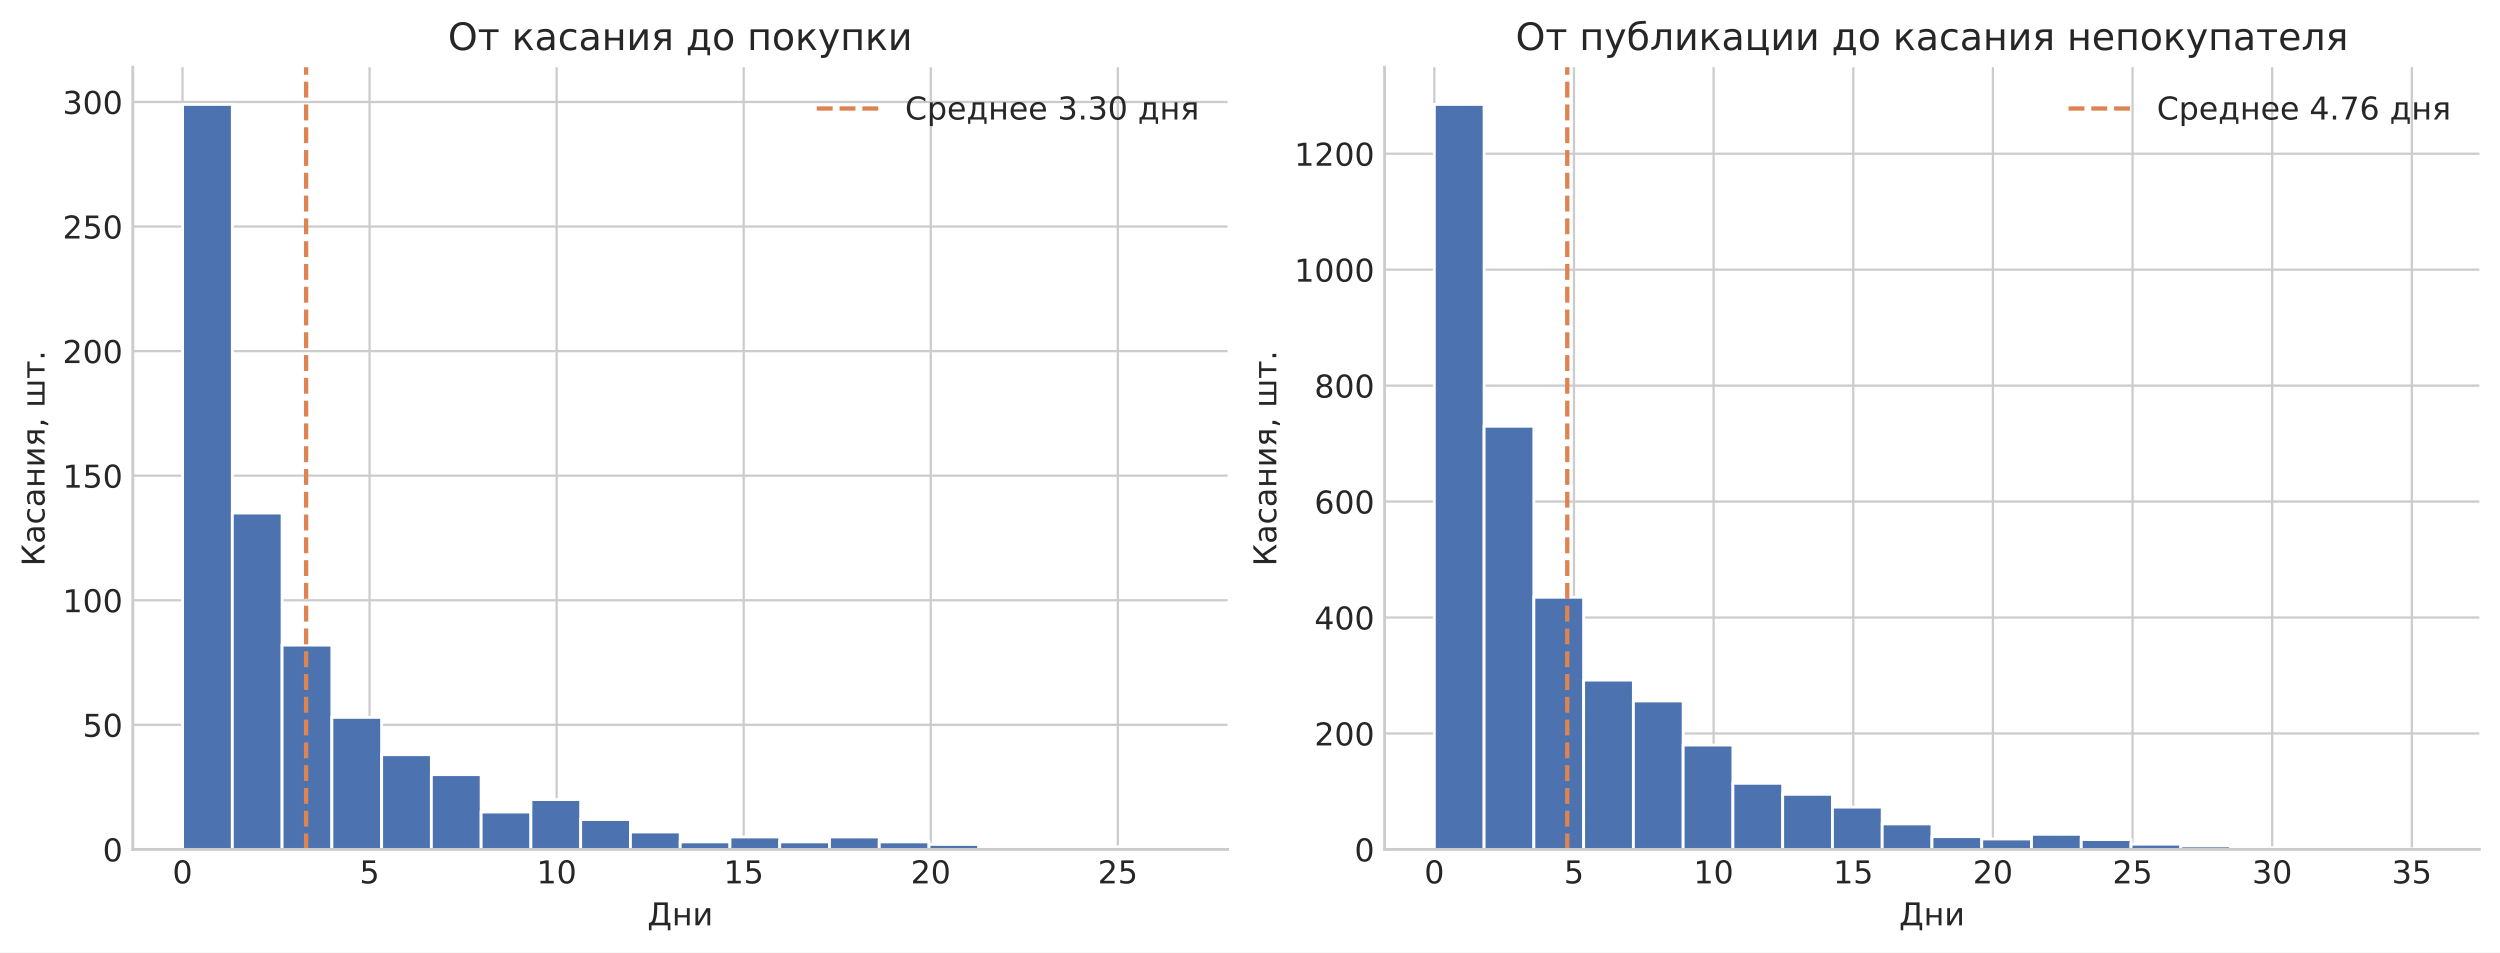
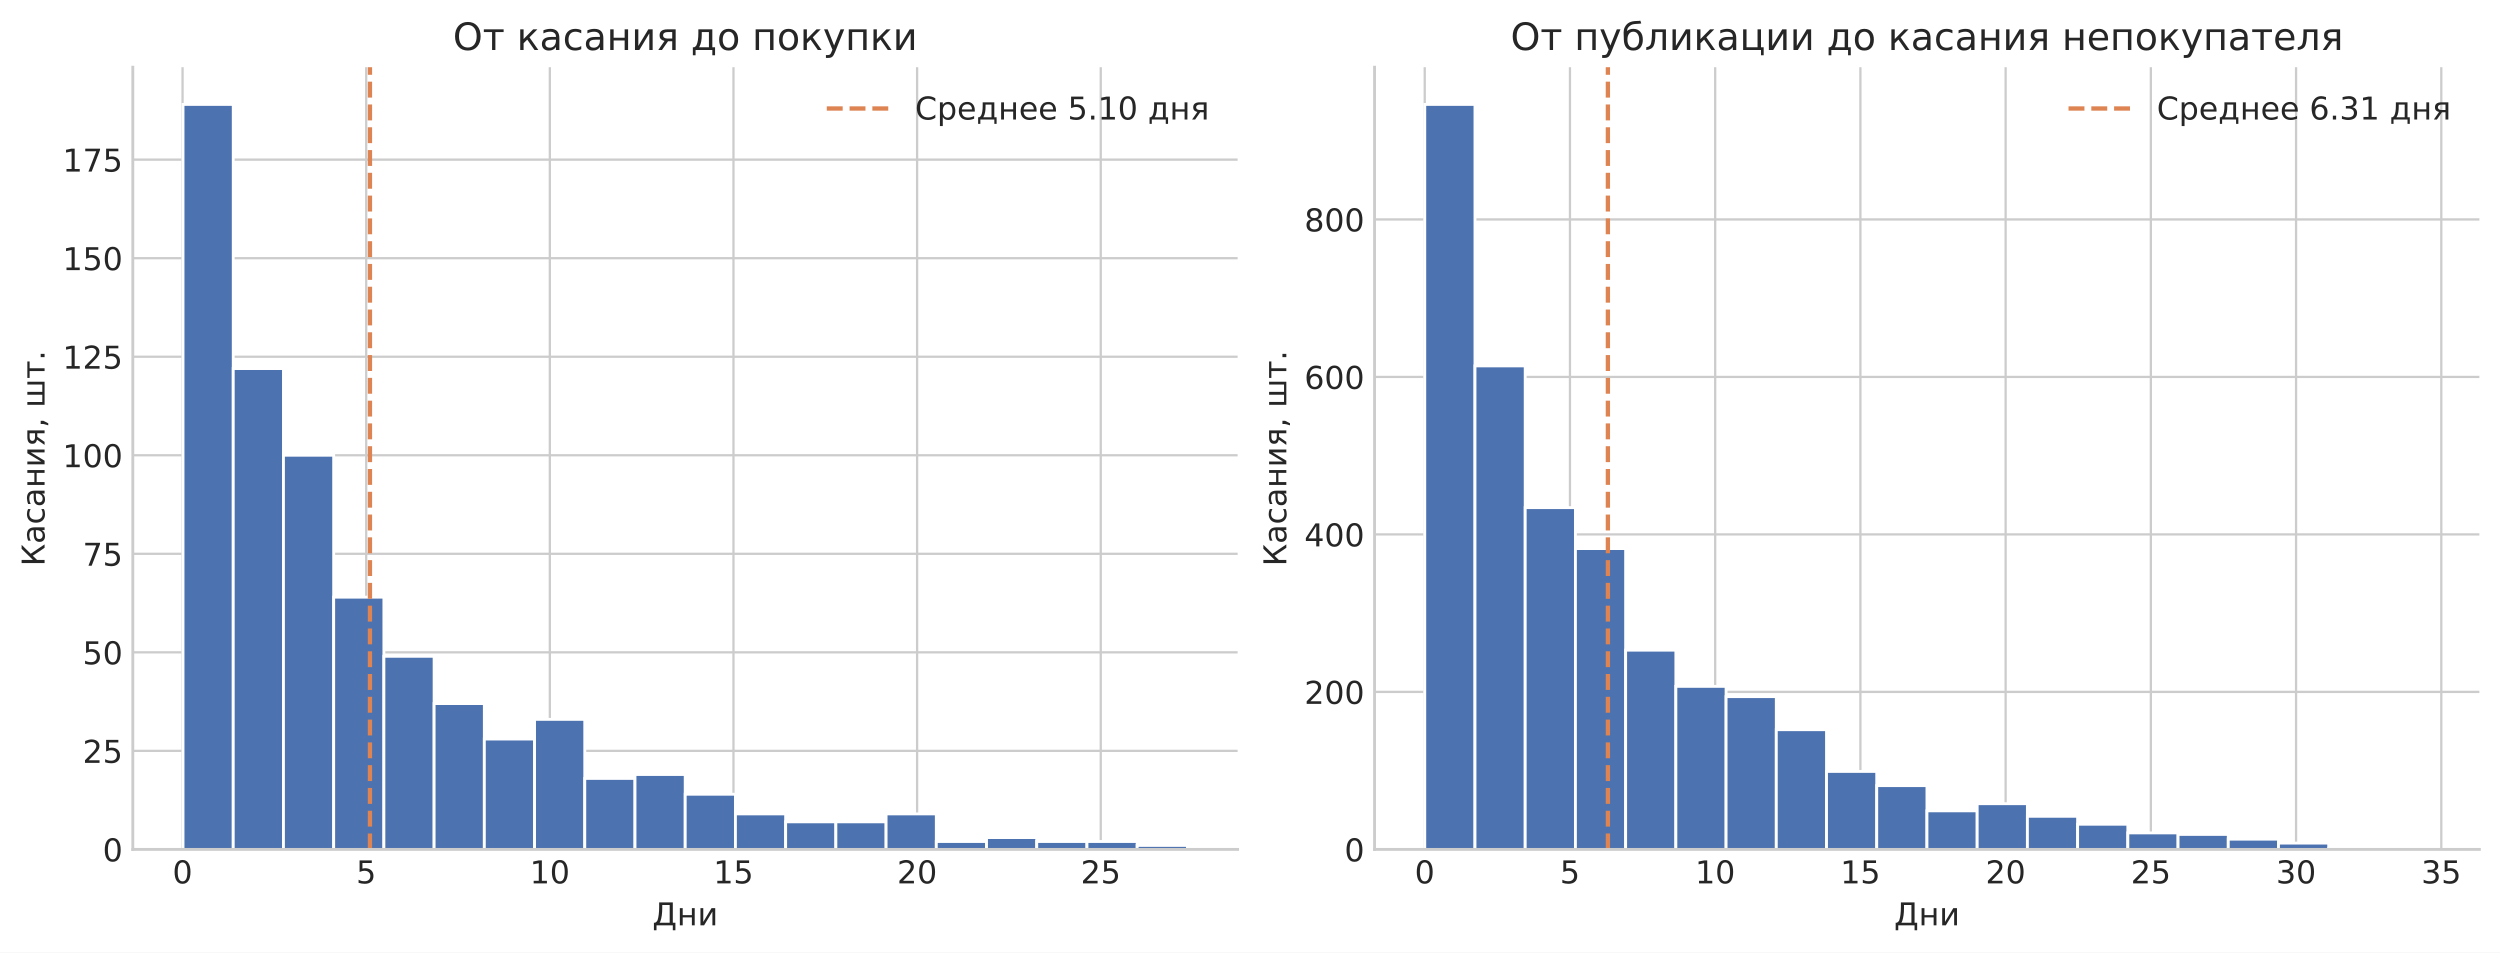
<svg xmlns="http://www.w3.org/2000/svg" width="872.4pt" height="332.4pt" viewBox="0 0 872.4 332.4" version="1.1">
  <defs>
    <style type="text/css">*{stroke-linejoin: round; stroke-linecap: butt}</style>
  </defs>
  <g id="figure_1">
    <g id="patch_1">
      <path d="M 0 332.4  L 872.4 332.4  L 872.4 0  L 0 0  z " style="fill: #ffffff" />
    </g>
    <g id="axes_1">
      <g id="patch_2">
-         <path d="M 46.342 296.408  L 428.38 296.408  L 428.38 23.455  L 46.342 23.455  z " style="fill: #ffffff" />
+         <path d="M 46.342 296.408  L 431.88 296.408  L 431.88 23.455  L 46.342 23.455  z " style="fill: #ffffff" />
      </g>
      <g id="matplotlib.axis_1">
        <g id="xtick_1">
          <g id="line2d_1">
-             <path d="M 63.689 296.408  L 63.689 23.455  " clip-path="url(#pe8aefb666d)" style="fill: none; stroke: #cccccc; stroke-width: 0.8; stroke-linecap: round" />
+             <path d="M 63.704 296.408  L 63.704 23.455  " clip-path="url(#p52f6a05ce3)" style="fill: none; stroke: #cccccc; stroke-width: 0.8; stroke-linecap: round" />
          </g>
          <g id="line2d_2" />
          <g id="text_1">
-             <text style="font-size: 11px; font-family: 'DejaVu Sans'; text-anchor: middle; fill: #262626" x="63.689" y="308.266" transform="rotate(-0 63.68882 308.2659)">0</text>
+             <text style="font-size: 11px; font-family: 'DejaVu Sans'; text-anchor: middle; fill: #262626" x="63.704" y="308.266" transform="rotate(-0 63.70446 308.2659)">0</text>
          </g>
        </g>
        <g id="xtick_2">
          <g id="line2d_3">
-             <path d="M 128.967 296.408  L 128.967 23.455  " clip-path="url(#pe8aefb666d)" style="fill: none; stroke: #cccccc; stroke-width: 0.8; stroke-linecap: round" />
+             <path d="M 127.787 296.408  L 127.787 23.455  " clip-path="url(#p52f6a05ce3)" style="fill: none; stroke: #cccccc; stroke-width: 0.8; stroke-linecap: round" />
          </g>
          <g id="line2d_4" />
          <g id="text_2">
-             <text style="font-size: 11px; font-family: 'DejaVu Sans'; text-anchor: middle; fill: #262626" x="128.967" y="308.266" transform="rotate(-0 128.9672 308.2659)">5</text>
+             <text style="font-size: 11px; font-family: 'DejaVu Sans'; text-anchor: middle; fill: #262626" x="127.787" y="308.266" transform="rotate(-0 127.7871 308.2659)">5</text>
          </g>
        </g>
        <g id="xtick_3">
          <g id="line2d_5">
-             <path d="M 194.246 296.408  L 194.246 23.455  " clip-path="url(#pe8aefb666d)" style="fill: none; stroke: #cccccc; stroke-width: 0.8; stroke-linecap: round" />
+             <path d="M 191.87 296.408  L 191.87 23.455  " clip-path="url(#p52f6a05ce3)" style="fill: none; stroke: #cccccc; stroke-width: 0.8; stroke-linecap: round" />
          </g>
          <g id="line2d_6" />
          <g id="text_3">
-             <text style="font-size: 11px; font-family: 'DejaVu Sans'; text-anchor: middle; fill: #262626" x="194.246" y="308.266" transform="rotate(-0 194.2455 308.2659)">10</text>
+             <text style="font-size: 11px; font-family: 'DejaVu Sans'; text-anchor: middle; fill: #262626" x="191.87" y="308.266" transform="rotate(-0 191.8698 308.2659)">10</text>
          </g>
        </g>
        <g id="xtick_4">
          <g id="line2d_7">
-             <path d="M 259.524 296.408  L 259.524 23.455  " clip-path="url(#pe8aefb666d)" style="fill: none; stroke: #cccccc; stroke-width: 0.8; stroke-linecap: round" />
+             <path d="M 255.952 296.408  L 255.952 23.455  " clip-path="url(#p52f6a05ce3)" style="fill: none; stroke: #cccccc; stroke-width: 0.8; stroke-linecap: round" />
          </g>
          <g id="line2d_8" />
          <g id="text_4">
-             <text style="font-size: 11px; font-family: 'DejaVu Sans'; text-anchor: middle; fill: #262626" x="259.524" y="308.266" transform="rotate(-0 259.5239 308.2659)">15</text>
+             <text style="font-size: 11px; font-family: 'DejaVu Sans'; text-anchor: middle; fill: #262626" x="255.952" y="308.266" transform="rotate(-0 255.9524 308.2659)">15</text>
          </g>
        </g>
        <g id="xtick_5">
          <g id="line2d_9">
-             <path d="M 324.802 296.408  L 324.802 23.455  " clip-path="url(#pe8aefb666d)" style="fill: none; stroke: #cccccc; stroke-width: 0.8; stroke-linecap: round" />
+             <path d="M 320.035 296.408  L 320.035 23.455  " clip-path="url(#p52f6a05ce3)" style="fill: none; stroke: #cccccc; stroke-width: 0.8; stroke-linecap: round" />
          </g>
          <g id="line2d_10" />
          <g id="text_5">
-             <text style="font-size: 11px; font-family: 'DejaVu Sans'; text-anchor: middle; fill: #262626" x="324.802" y="308.266" transform="rotate(-0 324.8022 308.2659)">20</text>
+             <text style="font-size: 11px; font-family: 'DejaVu Sans'; text-anchor: middle; fill: #262626" x="320.035" y="308.266" transform="rotate(-0 320.035 308.2659)">20</text>
          </g>
        </g>
        <g id="xtick_6">
          <g id="line2d_11">
-             <path d="M 390.081 296.408  L 390.081 23.455  " clip-path="url(#pe8aefb666d)" style="fill: none; stroke: #cccccc; stroke-width: 0.8; stroke-linecap: round" />
+             <path d="M 384.118 296.408  L 384.118 23.455  " clip-path="url(#p52f6a05ce3)" style="fill: none; stroke: #cccccc; stroke-width: 0.8; stroke-linecap: round" />
          </g>
          <g id="line2d_12" />
          <g id="text_6">
-             <text style="font-size: 11px; font-family: 'DejaVu Sans'; text-anchor: middle; fill: #262626" x="390.081" y="308.266" transform="rotate(-0 390.0806 308.2659)">25</text>
+             <text style="font-size: 11px; font-family: 'DejaVu Sans'; text-anchor: middle; fill: #262626" x="384.118" y="308.266" transform="rotate(-0 384.1177 308.2659)">25</text>
          </g>
        </g>
        <g id="text_7">
-           <text style="font-size: 11px; font-family: 'DejaVu Sans'; text-anchor: middle; fill: #262626" x="237.361" y="322.912" transform="rotate(-0 237.3613 322.9119)">Дни</text>
+           <text style="font-size: 11px; font-family: 'DejaVu Sans'; text-anchor: middle; fill: #262626" x="239.111" y="322.912" transform="rotate(-0 239.111 322.9119)">Дни</text>
        </g>
      </g>
      <g id="matplotlib.axis_2">
        <g id="ytick_1">
          <g id="line2d_13">
-             <path d="M 46.342 296.408  L 428.38 296.408  " clip-path="url(#pe8aefb666d)" style="fill: none; stroke: #cccccc; stroke-width: 0.8; stroke-linecap: round" />
+             <path d="M 46.342 296.408  L 431.88 296.408  " clip-path="url(#p52f6a05ce3)" style="fill: none; stroke: #cccccc; stroke-width: 0.8; stroke-linecap: round" />
          </g>
          <g id="line2d_14" />
          <g id="text_8">
            <text style="font-size: 11px; font-family: 'DejaVu Sans'; text-anchor: end; fill: #262626" x="42.842" y="300.587" transform="rotate(-0 42.84219 300.5868)">0</text>
          </g>
        </g>
        <g id="ytick_2">
          <g id="line2d_15">
-             <path d="M 46.342 252.937  L 428.38 252.937  " clip-path="url(#pe8aefb666d)" style="fill: none; stroke: #cccccc; stroke-width: 0.8; stroke-linecap: round" />
+             <path d="M 46.342 262.022  L 431.88 262.022  " clip-path="url(#p52f6a05ce3)" style="fill: none; stroke: #cccccc; stroke-width: 0.8; stroke-linecap: round" />
          </g>
          <g id="line2d_16" />
          <g id="text_9">
-             <text style="font-size: 11px; font-family: 'DejaVu Sans'; text-anchor: end; fill: #262626" x="42.842" y="257.116" transform="rotate(-0 42.84219 257.116)">50</text>
+             <text style="font-size: 11px; font-family: 'DejaVu Sans'; text-anchor: end; fill: #262626" x="42.842" y="266.201" transform="rotate(-0 42.84219 266.2012)">25</text>
          </g>
        </g>
        <g id="ytick_3">
          <g id="line2d_17">
-             <path d="M 46.342 209.466  L 428.38 209.466  " clip-path="url(#pe8aefb666d)" style="fill: none; stroke: #cccccc; stroke-width: 0.8; stroke-linecap: round" />
+             <path d="M 46.342 227.636  L 431.88 227.636  " clip-path="url(#p52f6a05ce3)" style="fill: none; stroke: #cccccc; stroke-width: 0.8; stroke-linecap: round" />
          </g>
          <g id="line2d_18" />
          <g id="text_10">
-             <text style="font-size: 11px; font-family: 'DejaVu Sans'; text-anchor: end; fill: #262626" x="42.842" y="213.645" transform="rotate(-0 42.84219 213.6453)">100</text>
+             <text style="font-size: 11px; font-family: 'DejaVu Sans'; text-anchor: end; fill: #262626" x="42.842" y="231.816" transform="rotate(-0 42.84219 231.8156)">50</text>
          </g>
        </g>
        <g id="ytick_4">
          <g id="line2d_19">
-             <path d="M 46.342 165.995  L 428.38 165.995  " clip-path="url(#pe8aefb666d)" style="fill: none; stroke: #cccccc; stroke-width: 0.8; stroke-linecap: round" />
+             <path d="M 46.342 193.251  L 431.88 193.251  " clip-path="url(#p52f6a05ce3)" style="fill: none; stroke: #cccccc; stroke-width: 0.8; stroke-linecap: round" />
          </g>
          <g id="line2d_20" />
          <g id="text_11">
-             <text style="font-size: 11px; font-family: 'DejaVu Sans'; text-anchor: end; fill: #262626" x="42.842" y="170.175" transform="rotate(-0 42.84219 170.1745)">150</text>
+             <text style="font-size: 11px; font-family: 'DejaVu Sans'; text-anchor: end; fill: #262626" x="42.842" y="197.43" transform="rotate(-0 42.84219 197.43)">75</text>
          </g>
        </g>
        <g id="ytick_5">
          <g id="line2d_21">
-             <path d="M 46.342 122.525  L 428.38 122.525  " clip-path="url(#pe8aefb666d)" style="fill: none; stroke: #cccccc; stroke-width: 0.8; stroke-linecap: round" />
+             <path d="M 46.342 158.865  L 431.88 158.865  " clip-path="url(#p52f6a05ce3)" style="fill: none; stroke: #cccccc; stroke-width: 0.8; stroke-linecap: round" />
          </g>
          <g id="line2d_22" />
          <g id="text_12">
-             <text style="font-size: 11px; font-family: 'DejaVu Sans'; text-anchor: end; fill: #262626" x="42.842" y="126.704" transform="rotate(-0 42.84219 126.7037)">200</text>
+             <text style="font-size: 11px; font-family: 'DejaVu Sans'; text-anchor: end; fill: #262626" x="42.842" y="163.044" transform="rotate(-0 42.84219 163.0444)">100</text>
          </g>
        </g>
        <g id="ytick_6">
          <g id="line2d_23">
-             <path d="M 46.342 79.054  L 428.38 79.054  " clip-path="url(#pe8aefb666d)" style="fill: none; stroke: #cccccc; stroke-width: 0.8; stroke-linecap: round" />
+             <path d="M 46.342 124.48  L 431.88 124.48  " clip-path="url(#p52f6a05ce3)" style="fill: none; stroke: #cccccc; stroke-width: 0.8; stroke-linecap: round" />
          </g>
          <g id="line2d_24" />
          <g id="text_13">
-             <text style="font-size: 11px; font-family: 'DejaVu Sans'; text-anchor: end; fill: #262626" x="42.842" y="83.233" transform="rotate(-0 42.84219 83.23299)">250</text>
+             <text style="font-size: 11px; font-family: 'DejaVu Sans'; text-anchor: end; fill: #262626" x="42.842" y="128.659" transform="rotate(-0 42.84219 128.6588)">125</text>
          </g>
        </g>
        <g id="ytick_7">
          <g id="line2d_25">
-             <path d="M 46.342 35.583  L 428.38 35.583  " clip-path="url(#pe8aefb666d)" style="fill: none; stroke: #cccccc; stroke-width: 0.8; stroke-linecap: round" />
+             <path d="M 46.342 90.094  L 431.88 90.094  " clip-path="url(#p52f6a05ce3)" style="fill: none; stroke: #cccccc; stroke-width: 0.8; stroke-linecap: round" />
          </g>
          <g id="line2d_26" />
          <g id="text_14">
-             <text style="font-size: 11px; font-family: 'DejaVu Sans'; text-anchor: end; fill: #262626" x="42.842" y="39.762" transform="rotate(-0 42.84219 39.76223)">300</text>
-           </g>
-         </g>
-         <g id="text_15">
+             <text style="font-size: 11px; font-family: 'DejaVu Sans'; text-anchor: end; fill: #262626" x="42.842" y="94.273" transform="rotate(-0 42.84219 94.27318)">150</text>
+           </g>
+         </g>
+         <g id="ytick_8">
+           <g id="line2d_27">
+             <path d="M 46.342 55.708  L 431.88 55.708  " clip-path="url(#p52f6a05ce3)" style="fill: none; stroke: #cccccc; stroke-width: 0.8; stroke-linecap: round" />
+           </g>
+           <g id="line2d_28" />
+           <g id="text_15">
+             <text style="font-size: 11px; font-family: 'DejaVu Sans'; text-anchor: end; fill: #262626" x="42.842" y="59.888" transform="rotate(-0 42.84219 59.88758)">175</text>
+           </g>
+         </g>
+         <g id="text_16">
          <text style="font-size: 11px; font-family: 'DejaVu Sans'; text-anchor: middle; fill: #262626" x="15.558" y="159.931" transform="rotate(-90 15.55828 159.9312)">Касания, шт.</text>
        </g>
      </g>
      <g id="patch_3">
-         <path d="M 63.708 296.408  L 81.073 296.408  L 81.073 36.453  L 63.708 36.453  z " clip-path="url(#pe8aefb666d)" style="fill: #4c72b0; stroke: #ffffff; stroke-linejoin: miter" />
+         <path d="M 63.867 296.408  L 81.391 296.408  L 81.391 36.453  L 63.867 36.453  z " clip-path="url(#p52f6a05ce3)" style="fill: #4c72b0; stroke: #ffffff; stroke-linejoin: miter" />
      </g>
      <g id="patch_4">
-         <path d="M 81.073 296.408  L 98.438 296.408  L 98.438 179.037  L 81.073 179.037  z " clip-path="url(#pe8aefb666d)" style="fill: #4c72b0; stroke: #ffffff; stroke-linejoin: miter" />
+         <path d="M 81.391 296.408  L 98.915 296.408  L 98.915 128.606  L 81.391 128.606  z " clip-path="url(#p52f6a05ce3)" style="fill: #4c72b0; stroke: #ffffff; stroke-linejoin: miter" />
      </g>
      <g id="patch_5">
-         <path d="M 98.438 296.408  L 115.804 296.408  L 115.804 225.116  L 98.438 225.116  z " clip-path="url(#pe8aefb666d)" style="fill: #4c72b0; stroke: #ffffff; stroke-linejoin: miter" />
+         <path d="M 98.915 296.408  L 116.44 296.408  L 116.44 158.865  L 98.915 158.865  z " clip-path="url(#p52f6a05ce3)" style="fill: #4c72b0; stroke: #ffffff; stroke-linejoin: miter" />
      </g>
      <g id="patch_6">
-         <path d="M 115.804 296.408  L 133.169 296.408  L 133.169 250.329  L 115.804 250.329  z " clip-path="url(#pe8aefb666d)" style="fill: #4c72b0; stroke: #ffffff; stroke-linejoin: miter" />
+         <path d="M 116.44 296.408  L 133.964 296.408  L 133.964 208.381  L 116.44 208.381  z " clip-path="url(#p52f6a05ce3)" style="fill: #4c72b0; stroke: #ffffff; stroke-linejoin: miter" />
      </g>
      <g id="patch_7">
-         <path d="M 133.169 296.408  L 150.534 296.408  L 150.534 263.37  L 133.169 263.37  z " clip-path="url(#pe8aefb666d)" style="fill: #4c72b0; stroke: #ffffff; stroke-linejoin: miter" />
+         <path d="M 133.964 296.408  L 151.489 296.408  L 151.489 229.012  L 133.964 229.012  z " clip-path="url(#p52f6a05ce3)" style="fill: #4c72b0; stroke: #ffffff; stroke-linejoin: miter" />
      </g>
      <g id="patch_8">
-         <path d="M 150.534 296.408  L 167.9 296.408  L 167.9 270.325  L 150.534 270.325  z " clip-path="url(#pe8aefb666d)" style="fill: #4c72b0; stroke: #ffffff; stroke-linejoin: miter" />
+         <path d="M 151.489 296.408  L 169.013 296.408  L 169.013 245.517  L 151.489 245.517  z " clip-path="url(#p52f6a05ce3)" style="fill: #4c72b0; stroke: #ffffff; stroke-linejoin: miter" />
      </g>
      <g id="patch_9">
-         <path d="M 167.9 296.408  L 185.265 296.408  L 185.265 283.366  L 167.9 283.366  z " clip-path="url(#pe8aefb666d)" style="fill: #4c72b0; stroke: #ffffff; stroke-linejoin: miter" />
+         <path d="M 169.013 296.408  L 186.538 296.408  L 186.538 257.896  L 169.013 257.896  z " clip-path="url(#p52f6a05ce3)" style="fill: #4c72b0; stroke: #ffffff; stroke-linejoin: miter" />
      </g>
      <g id="patch_10">
-         <path d="M 185.265 296.408  L 202.631 296.408  L 202.631 279.019  L 185.265 279.019  z " clip-path="url(#pe8aefb666d)" style="fill: #4c72b0; stroke: #ffffff; stroke-linejoin: miter" />
+         <path d="M 186.538 296.408  L 204.062 296.408  L 204.062 251.019  L 186.538 251.019  z " clip-path="url(#p52f6a05ce3)" style="fill: #4c72b0; stroke: #ffffff; stroke-linejoin: miter" />
      </g>
      <g id="patch_11">
-         <path d="M 202.631 296.408  L 219.996 296.408  L 219.996 285.975  L 202.631 285.975  z " clip-path="url(#pe8aefb666d)" style="fill: #4c72b0; stroke: #ffffff; stroke-linejoin: miter" />
+         <path d="M 204.062 296.408  L 221.587 296.408  L 221.587 271.65  L 204.062 271.65  z " clip-path="url(#p52f6a05ce3)" style="fill: #4c72b0; stroke: #ffffff; stroke-linejoin: miter" />
      </g>
      <g id="patch_12">
-         <path d="M 219.996 296.408  L 237.361 296.408  L 237.361 290.322  L 219.996 290.322  z " clip-path="url(#pe8aefb666d)" style="fill: #4c72b0; stroke: #ffffff; stroke-linejoin: miter" />
+         <path d="M 221.587 296.408  L 239.111 296.408  L 239.111 270.275  L 221.587 270.275  z " clip-path="url(#p52f6a05ce3)" style="fill: #4c72b0; stroke: #ffffff; stroke-linejoin: miter" />
      </g>
      <g id="patch_13">
-         <path d="M 237.361 296.408  L 254.727 296.408  L 254.727 293.799  L 237.361 293.799  z " clip-path="url(#pe8aefb666d)" style="fill: #4c72b0; stroke: #ffffff; stroke-linejoin: miter" />
+         <path d="M 239.111 296.408  L 256.635 296.408  L 256.635 277.152  L 239.111 277.152  z " clip-path="url(#p52f6a05ce3)" style="fill: #4c72b0; stroke: #ffffff; stroke-linejoin: miter" />
      </g>
      <g id="patch_14">
-         <path d="M 254.727 296.408  L 272.092 296.408  L 272.092 292.061  L 254.727 292.061  z " clip-path="url(#pe8aefb666d)" style="fill: #4c72b0; stroke: #ffffff; stroke-linejoin: miter" />
+         <path d="M 256.635 296.408  L 274.16 296.408  L 274.16 284.029  L 256.635 284.029  z " clip-path="url(#p52f6a05ce3)" style="fill: #4c72b0; stroke: #ffffff; stroke-linejoin: miter" />
      </g>
      <g id="patch_15">
-         <path d="M 272.092 296.408  L 289.457 296.408  L 289.457 293.799  L 272.092 293.799  z " clip-path="url(#pe8aefb666d)" style="fill: #4c72b0; stroke: #ffffff; stroke-linejoin: miter" />
+         <path d="M 274.16 296.408  L 291.684 296.408  L 291.684 286.78  L 274.16 286.78  z " clip-path="url(#p52f6a05ce3)" style="fill: #4c72b0; stroke: #ffffff; stroke-linejoin: miter" />
      </g>
      <g id="patch_16">
-         <path d="M 289.457 296.408  L 306.823 296.408  L 306.823 292.061  L 289.457 292.061  z " clip-path="url(#pe8aefb666d)" style="fill: #4c72b0; stroke: #ffffff; stroke-linejoin: miter" />
+         <path d="M 291.684 296.408  L 309.209 296.408  L 309.209 286.78  L 291.684 286.78  z " clip-path="url(#p52f6a05ce3)" style="fill: #4c72b0; stroke: #ffffff; stroke-linejoin: miter" />
      </g>
      <g id="patch_17">
-         <path d="M 306.823 296.408  L 324.188 296.408  L 324.188 293.799  L 306.823 293.799  z " clip-path="url(#pe8aefb666d)" style="fill: #4c72b0; stroke: #ffffff; stroke-linejoin: miter" />
+         <path d="M 309.209 296.408  L 326.733 296.408  L 326.733 284.029  L 309.209 284.029  z " clip-path="url(#p52f6a05ce3)" style="fill: #4c72b0; stroke: #ffffff; stroke-linejoin: miter" />
      </g>
      <g id="patch_18">
-         <path d="M 324.188 296.408  L 341.554 296.408  L 341.554 294.669  L 324.188 294.669  z " clip-path="url(#pe8aefb666d)" style="fill: #4c72b0; stroke: #ffffff; stroke-linejoin: miter" />
+         <path d="M 326.733 296.408  L 344.258 296.408  L 344.258 293.657  L 326.733 293.657  z " clip-path="url(#p52f6a05ce3)" style="fill: #4c72b0; stroke: #ffffff; stroke-linejoin: miter" />
      </g>
      <g id="patch_19">
-         <path d="M 341.554 296.408  L 358.919 296.408  L 358.919 295.538  L 341.554 295.538  z " clip-path="url(#pe8aefb666d)" style="fill: #4c72b0; stroke: #ffffff; stroke-linejoin: miter" />
+         <path d="M 344.258 296.408  L 361.782 296.408  L 361.782 292.281  L 344.258 292.281  z " clip-path="url(#p52f6a05ce3)" style="fill: #4c72b0; stroke: #ffffff; stroke-linejoin: miter" />
      </g>
      <g id="patch_20">
-         <path d="M 358.919 296.408  L 376.284 296.408  L 376.284 296.408  L 358.919 296.408  z " clip-path="url(#pe8aefb666d)" style="fill: #4c72b0; stroke: #ffffff; stroke-linejoin: miter" />
+         <path d="M 361.782 296.408  L 379.306 296.408  L 379.306 293.657  L 361.782 293.657  z " clip-path="url(#p52f6a05ce3)" style="fill: #4c72b0; stroke: #ffffff; stroke-linejoin: miter" />
      </g>
      <g id="patch_21">
-         <path d="M 376.284 296.408  L 393.65 296.408  L 393.65 295.538  L 376.284 295.538  z " clip-path="url(#pe8aefb666d)" style="fill: #4c72b0; stroke: #ffffff; stroke-linejoin: miter" />
+         <path d="M 379.306 296.408  L 396.831 296.408  L 396.831 293.657  L 379.306 293.657  z " clip-path="url(#p52f6a05ce3)" style="fill: #4c72b0; stroke: #ffffff; stroke-linejoin: miter" />
      </g>
      <g id="patch_22">
-         <path d="M 393.65 296.408  L 411.015 296.408  L 411.015 295.538  L 393.65 295.538  z " clip-path="url(#pe8aefb666d)" style="fill: #4c72b0; stroke: #ffffff; stroke-linejoin: miter" />
-       </g>
-       <g id="line2d_27">
-         <path d="M 106.818 296.408  L 106.818 23.455  " clip-path="url(#pe8aefb666d)" style="fill: none; stroke-dasharray: 5.55,2.4; stroke-dashoffset: 0; stroke: #dd8452; stroke-width: 1.5" />
+         <path d="M 396.831 296.408  L 414.355 296.408  L 414.355 295.032  L 396.831 295.032  z " clip-path="url(#p52f6a05ce3)" style="fill: #4c72b0; stroke: #ffffff; stroke-linejoin: miter" />
+       </g>
+       <g id="line2d_29">
+         <path d="M 129.097 296.408  L 129.097 23.455  " clip-path="url(#p52f6a05ce3)" style="fill: none; stroke-dasharray: 5.55,2.4; stroke-dashoffset: 0; stroke: #dd8452; stroke-width: 1.5" />
      </g>
      <g id="patch_23">
        <path d="M 46.342 296.408  L 46.342 23.455  " style="fill: none; stroke: #cccccc; stroke-linejoin: miter; stroke-linecap: square" />
      </g>
      <g id="patch_24">
-         <path d="M 46.342 296.408  L 428.38 296.408  " style="fill: none; stroke: #cccccc; stroke-linejoin: miter; stroke-linecap: square" />
-       </g>
-       <g id="text_16">
-         <text style="font-size: 13.2px; font-family: 'DejaVu Sans'; text-anchor: middle; fill: #262626" x="237.361" y="17.455" transform="rotate(-0 237.3613 17.45475)">От касания до покупки</text>
+         <path d="M 46.342 296.408  L 431.88 296.408  " style="fill: none; stroke: #cccccc; stroke-linejoin: miter; stroke-linecap: square" />
+       </g>
+       <g id="text_17">
+         <text style="font-size: 13.2px; font-family: 'DejaVu Sans'; text-anchor: middle; fill: #262626" x="239.111" y="17.455" transform="rotate(-0 239.111 17.45475)">От касания до покупки</text>
      </g>
      <g id="legend_1">
-         <g id="line2d_28">
-           <path d="M 285.016 37.863  L 296.016 37.863  L 307.016 37.863  " style="fill: none; stroke-dasharray: 5.55,2.4; stroke-dashoffset: 0; stroke: #dd8452; stroke-width: 1.5" />
-         </g>
-         <g id="text_17">
-           <text style="font-size: 11px; font-family: 'DejaVu Sans'; text-anchor: start; fill: #262626" x="315.816" y="41.713" transform="rotate(-0 315.816 41.71303)">Среднее 3.30 дня</text>
+         <g id="line2d_30">
+           <path d="M 288.515 37.863  L 299.515 37.863  L 310.515 37.863  " style="fill: none; stroke-dasharray: 5.55,2.4; stroke-dashoffset: 0; stroke: #dd8452; stroke-width: 1.5" />
+         </g>
+         <g id="text_18">
+           <text style="font-size: 11px; font-family: 'DejaVu Sans'; text-anchor: start; fill: #262626" x="319.315" y="41.713" transform="rotate(-0 319.3154 41.71303)">Среднее 5.10 дня</text>
        </g>
      </g>
    </g>
    <g id="axes_2">
      <g id="patch_25">
-         <path d="M 483.161 296.408  L 865.2 296.408  L 865.2 23.455  L 483.161 23.455  z " style="fill: #ffffff" />
+         <path d="M 479.662 296.408  L 865.2 296.408  L 865.2 23.455  L 479.662 23.455  z " style="fill: #ffffff" />
      </g>
      <g id="matplotlib.axis_3">
        <g id="xtick_7">
-           <g id="line2d_29">
-             <path d="M 500.525 296.408  L 500.525 23.455  " clip-path="url(#p73a206f755)" style="fill: none; stroke: #cccccc; stroke-width: 0.8; stroke-linecap: round" />
-           </g>
-           <g id="line2d_30" />
-           <g id="text_18">
-             <text style="font-size: 11px; font-family: 'DejaVu Sans'; text-anchor: middle; fill: #262626" x="500.525" y="308.266" transform="rotate(-0 500.5248 308.2659)">0</text>
-           </g>
-         </g>
-         <g id="xtick_8">
          <g id="line2d_31">
-             <path d="M 549.254 296.408  L 549.254 23.455  " clip-path="url(#p73a206f755)" style="fill: none; stroke: #cccccc; stroke-width: 0.8; stroke-linecap: round" />
+             <path d="M 497.177 296.408  L 497.177 23.455  " clip-path="url(#p247613f1a3)" style="fill: none; stroke: #cccccc; stroke-width: 0.8; stroke-linecap: round" />
          </g>
          <g id="line2d_32" />
          <g id="text_19">
-             <text style="font-size: 11px; font-family: 'DejaVu Sans'; text-anchor: middle; fill: #262626" x="549.254" y="308.266" transform="rotate(-0 549.2544 308.2659)">5</text>
-           </g>
-         </g>
-         <g id="xtick_9">
+             <text style="font-size: 11px; font-family: 'DejaVu Sans'; text-anchor: middle; fill: #262626" x="497.177" y="308.266" transform="rotate(-0 497.1772 308.2659)">0</text>
+           </g>
+         </g>
+         <g id="xtick_8">
          <g id="line2d_33">
-             <path d="M 597.984 296.408  L 597.984 23.455  " clip-path="url(#p73a206f755)" style="fill: none; stroke: #cccccc; stroke-width: 0.8; stroke-linecap: round" />
+             <path d="M 547.854 296.408  L 547.854 23.455  " clip-path="url(#p247613f1a3)" style="fill: none; stroke: #cccccc; stroke-width: 0.8; stroke-linecap: round" />
          </g>
          <g id="line2d_34" />
          <g id="text_20">
-             <text style="font-size: 11px; font-family: 'DejaVu Sans'; text-anchor: middle; fill: #262626" x="597.984" y="308.266" transform="rotate(-0 597.9841 308.2659)">10</text>
-           </g>
-         </g>
-         <g id="xtick_10">
+             <text style="font-size: 11px; font-family: 'DejaVu Sans'; text-anchor: middle; fill: #262626" x="547.854" y="308.266" transform="rotate(-0 547.8537 308.2659)">5</text>
+           </g>
+         </g>
+         <g id="xtick_9">
          <g id="line2d_35">
-             <path d="M 646.714 296.408  L 646.714 23.455  " clip-path="url(#p73a206f755)" style="fill: none; stroke: #cccccc; stroke-width: 0.8; stroke-linecap: round" />
+             <path d="M 598.53 296.408  L 598.53 23.455  " clip-path="url(#p247613f1a3)" style="fill: none; stroke: #cccccc; stroke-width: 0.8; stroke-linecap: round" />
          </g>
          <g id="line2d_36" />
          <g id="text_21">
-             <text style="font-size: 11px; font-family: 'DejaVu Sans'; text-anchor: middle; fill: #262626" x="646.714" y="308.266" transform="rotate(-0 646.7138 308.2659)">15</text>
-           </g>
-         </g>
-         <g id="xtick_11">
+             <text style="font-size: 11px; font-family: 'DejaVu Sans'; text-anchor: middle; fill: #262626" x="598.53" y="308.266" transform="rotate(-0 598.5302 308.2659)">10</text>
+           </g>
+         </g>
+         <g id="xtick_10">
          <g id="line2d_37">
-             <path d="M 695.443 296.408  L 695.443 23.455  " clip-path="url(#p73a206f755)" style="fill: none; stroke: #cccccc; stroke-width: 0.8; stroke-linecap: round" />
+             <path d="M 649.207 296.408  L 649.207 23.455  " clip-path="url(#p247613f1a3)" style="fill: none; stroke: #cccccc; stroke-width: 0.8; stroke-linecap: round" />
          </g>
          <g id="line2d_38" />
          <g id="text_22">
-             <text style="font-size: 11px; font-family: 'DejaVu Sans'; text-anchor: middle; fill: #262626" x="695.443" y="308.266" transform="rotate(-0 695.4434 308.2659)">20</text>
-           </g>
-         </g>
-         <g id="xtick_12">
+             <text style="font-size: 11px; font-family: 'DejaVu Sans'; text-anchor: middle; fill: #262626" x="649.207" y="308.266" transform="rotate(-0 649.2068 308.2659)">15</text>
+           </g>
+         </g>
+         <g id="xtick_11">
          <g id="line2d_39">
-             <path d="M 744.173 296.408  L 744.173 23.455  " clip-path="url(#p73a206f755)" style="fill: none; stroke: #cccccc; stroke-width: 0.8; stroke-linecap: round" />
+             <path d="M 699.883 296.408  L 699.883 23.455  " clip-path="url(#p247613f1a3)" style="fill: none; stroke: #cccccc; stroke-width: 0.8; stroke-linecap: round" />
          </g>
          <g id="line2d_40" />
          <g id="text_23">
-             <text style="font-size: 11px; font-family: 'DejaVu Sans'; text-anchor: middle; fill: #262626" x="744.173" y="308.266" transform="rotate(-0 744.1731 308.2659)">25</text>
-           </g>
-         </g>
-         <g id="xtick_13">
+             <text style="font-size: 11px; font-family: 'DejaVu Sans'; text-anchor: middle; fill: #262626" x="699.883" y="308.266" transform="rotate(-0 699.8833 308.2659)">20</text>
+           </g>
+         </g>
+         <g id="xtick_12">
          <g id="line2d_41">
-             <path d="M 792.903 296.408  L 792.903 23.455  " clip-path="url(#p73a206f755)" style="fill: none; stroke: #cccccc; stroke-width: 0.8; stroke-linecap: round" />
+             <path d="M 750.56 296.408  L 750.56 23.455  " clip-path="url(#p247613f1a3)" style="fill: none; stroke: #cccccc; stroke-width: 0.8; stroke-linecap: round" />
          </g>
          <g id="line2d_42" />
          <g id="text_24">
-             <text style="font-size: 11px; font-family: 'DejaVu Sans'; text-anchor: middle; fill: #262626" x="792.903" y="308.266" transform="rotate(-0 792.9028 308.2659)">30</text>
-           </g>
-         </g>
-         <g id="xtick_14">
+             <text style="font-size: 11px; font-family: 'DejaVu Sans'; text-anchor: middle; fill: #262626" x="750.56" y="308.266" transform="rotate(-0 750.5599 308.2659)">25</text>
+           </g>
+         </g>
+         <g id="xtick_13">
          <g id="line2d_43">
-             <path d="M 841.632 296.408  L 841.632 23.455  " clip-path="url(#p73a206f755)" style="fill: none; stroke: #cccccc; stroke-width: 0.8; stroke-linecap: round" />
+             <path d="M 801.236 296.408  L 801.236 23.455  " clip-path="url(#p247613f1a3)" style="fill: none; stroke: #cccccc; stroke-width: 0.8; stroke-linecap: round" />
          </g>
          <g id="line2d_44" />
          <g id="text_25">
-             <text style="font-size: 11px; font-family: 'DejaVu Sans'; text-anchor: middle; fill: #262626" x="841.632" y="308.266" transform="rotate(-0 841.6325 308.2659)">35</text>
-           </g>
-         </g>
-         <g id="text_26">
-           <text style="font-size: 11px; font-family: 'DejaVu Sans'; text-anchor: middle; fill: #262626" x="674.18" y="322.912" transform="rotate(-0 674.1804 322.9119)">Дни</text>
+             <text style="font-size: 11px; font-family: 'DejaVu Sans'; text-anchor: middle; fill: #262626" x="801.236" y="308.266" transform="rotate(-0 801.2364 308.2659)">30</text>
+           </g>
+         </g>
+         <g id="xtick_14">
+           <g id="line2d_45">
+             <path d="M 851.913 296.408  L 851.913 23.455  " clip-path="url(#p247613f1a3)" style="fill: none; stroke: #cccccc; stroke-width: 0.8; stroke-linecap: round" />
+           </g>
+           <g id="line2d_46" />
+           <g id="text_26">
+             <text style="font-size: 11px; font-family: 'DejaVu Sans'; text-anchor: middle; fill: #262626" x="851.913" y="308.266" transform="rotate(-0 851.9129 308.2659)">35</text>
+           </g>
+         </g>
+         <g id="text_27">
+           <text style="font-size: 11px; font-family: 'DejaVu Sans'; text-anchor: middle; fill: #262626" x="672.431" y="322.912" transform="rotate(-0 672.4307 322.9119)">Дни</text>
        </g>
      </g>
      <g id="matplotlib.axis_4">
-         <g id="ytick_8">
-           <g id="line2d_45">
-             <path d="M 483.161 296.408  L 865.2 296.408  " clip-path="url(#p73a206f755)" style="fill: none; stroke: #cccccc; stroke-width: 0.8; stroke-linecap: round" />
-           </g>
-           <g id="line2d_46" />
-           <g id="text_27">
-             <text style="font-size: 11px; font-family: 'DejaVu Sans'; text-anchor: end; fill: #262626" x="479.661" y="300.587" transform="rotate(-0 479.6613 300.5868)">0</text>
-           </g>
-         </g>
        <g id="ytick_9">
          <g id="line2d_47">
-             <path d="M 483.161 255.948  L 865.2 255.948  " clip-path="url(#p73a206f755)" style="fill: none; stroke: #cccccc; stroke-width: 0.8; stroke-linecap: round" />
+             <path d="M 479.662 296.408  L 865.2 296.408  " clip-path="url(#p247613f1a3)" style="fill: none; stroke: #cccccc; stroke-width: 0.8; stroke-linecap: round" />
          </g>
          <g id="line2d_48" />
          <g id="text_28">
-             <text style="font-size: 11px; font-family: 'DejaVu Sans'; text-anchor: end; fill: #262626" x="479.661" y="260.127" transform="rotate(-0 479.6613 260.1268)">200</text>
+             <text style="font-size: 11px; font-family: 'DejaVu Sans'; text-anchor: end; fill: #262626" x="476.162" y="300.587" transform="rotate(-0 476.1619 300.5868)">0</text>
          </g>
        </g>
        <g id="ytick_10">
          <g id="line2d_49">
-             <path d="M 483.161 215.488  L 865.2 215.488  " clip-path="url(#p73a206f755)" style="fill: none; stroke: #cccccc; stroke-width: 0.8; stroke-linecap: round" />
+             <path d="M 479.662 241.449  L 865.2 241.449  " clip-path="url(#p247613f1a3)" style="fill: none; stroke: #cccccc; stroke-width: 0.8; stroke-linecap: round" />
          </g>
          <g id="line2d_50" />
          <g id="text_29">
-             <text style="font-size: 11px; font-family: 'DejaVu Sans'; text-anchor: end; fill: #262626" x="479.661" y="219.667" transform="rotate(-0 479.6613 219.6669)">400</text>
+             <text style="font-size: 11px; font-family: 'DejaVu Sans'; text-anchor: end; fill: #262626" x="476.162" y="245.628" transform="rotate(-0 476.1619 245.628)">200</text>
          </g>
        </g>
        <g id="ytick_11">
          <g id="line2d_51">
-             <path d="M 483.161 175.028  L 865.2 175.028  " clip-path="url(#p73a206f755)" style="fill: none; stroke: #cccccc; stroke-width: 0.8; stroke-linecap: round" />
+             <path d="M 479.662 186.49  L 865.2 186.49  " clip-path="url(#p247613f1a3)" style="fill: none; stroke: #cccccc; stroke-width: 0.8; stroke-linecap: round" />
          </g>
          <g id="line2d_52" />
          <g id="text_30">
-             <text style="font-size: 11px; font-family: 'DejaVu Sans'; text-anchor: end; fill: #262626" x="479.661" y="179.207" transform="rotate(-0 479.6613 179.207)">600</text>
+             <text style="font-size: 11px; font-family: 'DejaVu Sans'; text-anchor: end; fill: #262626" x="476.162" y="190.669" transform="rotate(-0 476.1619 190.6692)">400</text>
          </g>
        </g>
        <g id="ytick_12">
          <g id="line2d_53">
-             <path d="M 483.161 134.568  L 865.2 134.568  " clip-path="url(#p73a206f755)" style="fill: none; stroke: #cccccc; stroke-width: 0.8; stroke-linecap: round" />
+             <path d="M 479.662 131.531  L 865.2 131.531  " clip-path="url(#p247613f1a3)" style="fill: none; stroke: #cccccc; stroke-width: 0.8; stroke-linecap: round" />
          </g>
          <g id="line2d_54" />
          <g id="text_31">
-             <text style="font-size: 11px; font-family: 'DejaVu Sans'; text-anchor: end; fill: #262626" x="479.661" y="138.747" transform="rotate(-0 479.6613 138.747)">800</text>
+             <text style="font-size: 11px; font-family: 'DejaVu Sans'; text-anchor: end; fill: #262626" x="476.162" y="135.71" transform="rotate(-0 476.1619 135.7104)">600</text>
          </g>
        </g>
        <g id="ytick_13">
          <g id="line2d_55">
-             <path d="M 483.161 94.108  L 865.2 94.108  " clip-path="url(#p73a206f755)" style="fill: none; stroke: #cccccc; stroke-width: 0.8; stroke-linecap: round" />
+             <path d="M 479.662 76.572  L 865.2 76.572  " clip-path="url(#p247613f1a3)" style="fill: none; stroke: #cccccc; stroke-width: 0.8; stroke-linecap: round" />
          </g>
          <g id="line2d_56" />
          <g id="text_32">
-             <text style="font-size: 11px; font-family: 'DejaVu Sans'; text-anchor: end; fill: #262626" x="479.661" y="98.287" transform="rotate(-0 479.6613 98.28707)">1000</text>
-           </g>
-         </g>
-         <g id="ytick_14">
-           <g id="line2d_57">
-             <path d="M 483.161 53.648  L 865.2 53.648  " clip-path="url(#p73a206f755)" style="fill: none; stroke: #cccccc; stroke-width: 0.8; stroke-linecap: round" />
-           </g>
-           <g id="line2d_58" />
-           <g id="text_33">
-             <text style="font-size: 11px; font-family: 'DejaVu Sans'; text-anchor: end; fill: #262626" x="479.661" y="57.827" transform="rotate(-0 479.6613 57.82712)">1200</text>
-           </g>
-         </g>
-         <g id="text_34">
-           <text style="font-size: 11px; font-family: 'DejaVu Sans'; text-anchor: middle; fill: #262626" x="445.379" y="159.931" transform="rotate(-90 445.3787 159.9312)">Касания, шт.</text>
+             <text style="font-size: 11px; font-family: 'DejaVu Sans'; text-anchor: end; fill: #262626" x="476.162" y="80.752" transform="rotate(-0 476.1619 80.75157)">800</text>
+           </g>
+         </g>
+         <g id="text_33">
+           <text style="font-size: 11px; font-family: 'DejaVu Sans'; text-anchor: middle; fill: #262626" x="448.878" y="159.931" transform="rotate(-90 448.878 159.9312)">Касания, шт.</text>
        </g>
      </g>
      <g id="patch_26">
-         <path d="M 500.527 296.408  L 517.892 296.408  L 517.892 36.453  L 500.527 36.453  z " clip-path="url(#p73a206f755)" style="fill: #4c72b0; stroke: #ffffff; stroke-linejoin: miter" />
+         <path d="M 497.186 296.408  L 514.711 296.408  L 514.711 36.453  L 497.186 36.453  z " clip-path="url(#p247613f1a3)" style="fill: #4c72b0; stroke: #ffffff; stroke-linejoin: miter" />
      </g>
      <g id="patch_27">
-         <path d="M 517.892 296.408  L 535.257 296.408  L 535.257 148.729  L 517.892 148.729  z " clip-path="url(#p73a206f755)" style="fill: #4c72b0; stroke: #ffffff; stroke-linejoin: miter" />
+         <path d="M 514.711 296.408  L 532.235 296.408  L 532.235 127.684  L 514.711 127.684  z " clip-path="url(#p247613f1a3)" style="fill: #4c72b0; stroke: #ffffff; stroke-linejoin: miter" />
      </g>
      <g id="patch_28">
-         <path d="M 535.257 296.408  L 552.623 296.408  L 552.623 208.407  L 535.257 208.407  z " clip-path="url(#p73a206f755)" style="fill: #4c72b0; stroke: #ffffff; stroke-linejoin: miter" />
+         <path d="M 532.235 296.408  L 549.76 296.408  L 549.76 177.147  L 532.235 177.147  z " clip-path="url(#p247613f1a3)" style="fill: #4c72b0; stroke: #ffffff; stroke-linejoin: miter" />
      </g>
      <g id="patch_29">
-         <path d="M 552.623 296.408  L 569.988 296.408  L 569.988 237.336  L 552.623 237.336  z " clip-path="url(#p73a206f755)" style="fill: #4c72b0; stroke: #ffffff; stroke-linejoin: miter" />
+         <path d="M 549.76 296.408  L 567.284 296.408  L 567.284 191.436  L 549.76 191.436  z " clip-path="url(#p247613f1a3)" style="fill: #4c72b0; stroke: #ffffff; stroke-linejoin: miter" />
      </g>
      <g id="patch_30">
-         <path d="M 569.988 296.408  L 587.354 296.408  L 587.354 244.619  L 569.988 244.619  z " clip-path="url(#p73a206f755)" style="fill: #4c72b0; stroke: #ffffff; stroke-linejoin: miter" />
+         <path d="M 567.284 296.408  L 584.809 296.408  L 584.809 226.885  L 567.284 226.885  z " clip-path="url(#p247613f1a3)" style="fill: #4c72b0; stroke: #ffffff; stroke-linejoin: miter" />
      </g>
      <g id="patch_31">
-         <path d="M 587.354 296.408  L 604.719 296.408  L 604.719 259.994  L 587.354 259.994  z " clip-path="url(#p73a206f755)" style="fill: #4c72b0; stroke: #ffffff; stroke-linejoin: miter" />
+         <path d="M 584.809 296.408  L 602.333 296.408  L 602.333 239.525  L 584.809 239.525  z " clip-path="url(#p247613f1a3)" style="fill: #4c72b0; stroke: #ffffff; stroke-linejoin: miter" />
      </g>
      <g id="patch_32">
-         <path d="M 604.719 296.408  L 622.084 296.408  L 622.084 273.345  L 604.719 273.345  z " clip-path="url(#p73a206f755)" style="fill: #4c72b0; stroke: #ffffff; stroke-linejoin: miter" />
+         <path d="M 602.333 296.408  L 619.857 296.408  L 619.857 243.098  L 602.333 243.098  z " clip-path="url(#p247613f1a3)" style="fill: #4c72b0; stroke: #ffffff; stroke-linejoin: miter" />
      </g>
      <g id="patch_33">
-         <path d="M 622.084 296.408  L 639.45 296.408  L 639.45 277.189  L 622.084 277.189  z " clip-path="url(#p73a206f755)" style="fill: #4c72b0; stroke: #ffffff; stroke-linejoin: miter" />
+         <path d="M 619.857 296.408  L 637.382 296.408  L 637.382 254.639  L 619.857 254.639  z " clip-path="url(#p247613f1a3)" style="fill: #4c72b0; stroke: #ffffff; stroke-linejoin: miter" />
      </g>
      <g id="patch_34">
-         <path d="M 639.45 296.408  L 656.815 296.408  L 656.815 281.64  L 639.45 281.64  z " clip-path="url(#p73a206f755)" style="fill: #4c72b0; stroke: #ffffff; stroke-linejoin: miter" />
+         <path d="M 637.382 296.408  L 654.906 296.408  L 654.906 269.203  L 637.382 269.203  z " clip-path="url(#p247613f1a3)" style="fill: #4c72b0; stroke: #ffffff; stroke-linejoin: miter" />
      </g>
      <g id="patch_35">
-         <path d="M 656.815 296.408  L 674.18 296.408  L 674.18 287.506  L 656.815 287.506  z " clip-path="url(#p73a206f755)" style="fill: #4c72b0; stroke: #ffffff; stroke-linejoin: miter" />
+         <path d="M 654.906 296.408  L 672.431 296.408  L 672.431 274.149  L 654.906 274.149  z " clip-path="url(#p247613f1a3)" style="fill: #4c72b0; stroke: #ffffff; stroke-linejoin: miter" />
      </g>
      <g id="patch_36">
-         <path d="M 674.18 296.408  L 691.546 296.408  L 691.546 291.957  L 674.18 291.957  z " clip-path="url(#p73a206f755)" style="fill: #4c72b0; stroke: #ffffff; stroke-linejoin: miter" />
+         <path d="M 672.431 296.408  L 689.955 296.408  L 689.955 282.943  L 672.431 282.943  z " clip-path="url(#p247613f1a3)" style="fill: #4c72b0; stroke: #ffffff; stroke-linejoin: miter" />
      </g>
      <g id="patch_37">
-         <path d="M 691.546 296.408  L 708.911 296.408  L 708.911 292.766  L 691.546 292.766  z " clip-path="url(#p73a206f755)" style="fill: #4c72b0; stroke: #ffffff; stroke-linejoin: miter" />
+         <path d="M 689.955 296.408  L 707.48 296.408  L 707.48 280.47  L 689.955 280.47  z " clip-path="url(#p247613f1a3)" style="fill: #4c72b0; stroke: #ffffff; stroke-linejoin: miter" />
      </g>
      <g id="patch_38">
-         <path d="M 708.911 296.408  L 726.277 296.408  L 726.277 291.148  L 708.911 291.148  z " clip-path="url(#p73a206f755)" style="fill: #4c72b0; stroke: #ffffff; stroke-linejoin: miter" />
+         <path d="M 707.48 296.408  L 725.004 296.408  L 725.004 284.866  L 707.48 284.866  z " clip-path="url(#p247613f1a3)" style="fill: #4c72b0; stroke: #ffffff; stroke-linejoin: miter" />
      </g>
      <g id="patch_39">
-         <path d="M 726.277 296.408  L 743.642 296.408  L 743.642 292.969  L 726.277 292.969  z " clip-path="url(#p73a206f755)" style="fill: #4c72b0; stroke: #ffffff; stroke-linejoin: miter" />
+         <path d="M 725.004 296.408  L 742.528 296.408  L 742.528 287.614  L 725.004 287.614  z " clip-path="url(#p247613f1a3)" style="fill: #4c72b0; stroke: #ffffff; stroke-linejoin: miter" />
      </g>
      <g id="patch_40">
-         <path d="M 743.642 296.408  L 761.007 296.408  L 761.007 294.587  L 743.642 294.587  z " clip-path="url(#p73a206f755)" style="fill: #4c72b0; stroke: #ffffff; stroke-linejoin: miter" />
+         <path d="M 742.528 296.408  L 760.053 296.408  L 760.053 290.637  L 742.528 290.637  z " clip-path="url(#p247613f1a3)" style="fill: #4c72b0; stroke: #ffffff; stroke-linejoin: miter" />
      </g>
      <g id="patch_41">
-         <path d="M 761.007 296.408  L 778.373 296.408  L 778.373 295.194  L 761.007 295.194  z " clip-path="url(#p73a206f755)" style="fill: #4c72b0; stroke: #ffffff; stroke-linejoin: miter" />
+         <path d="M 760.053 296.408  L 777.577 296.408  L 777.577 291.187  L 760.053 291.187  z " clip-path="url(#p247613f1a3)" style="fill: #4c72b0; stroke: #ffffff; stroke-linejoin: miter" />
      </g>
      <g id="patch_42">
-         <path d="M 778.373 296.408  L 795.738 296.408  L 795.738 295.801  L 778.373 295.801  z " clip-path="url(#p73a206f755)" style="fill: #4c72b0; stroke: #ffffff; stroke-linejoin: miter" />
+         <path d="M 777.577 296.408  L 795.102 296.408  L 795.102 292.835  L 777.577 292.835  z " clip-path="url(#p247613f1a3)" style="fill: #4c72b0; stroke: #ffffff; stroke-linejoin: miter" />
      </g>
      <g id="patch_43">
-         <path d="M 795.738 296.408  L 813.103 296.408  L 813.103 296.205  L 795.738 296.205  z " clip-path="url(#p73a206f755)" style="fill: #4c72b0; stroke: #ffffff; stroke-linejoin: miter" />
+         <path d="M 795.102 296.408  L 812.626 296.408  L 812.626 294.209  L 795.102 294.209  z " clip-path="url(#p247613f1a3)" style="fill: #4c72b0; stroke: #ffffff; stroke-linejoin: miter" />
      </g>
      <g id="patch_44">
-         <path d="M 813.103 296.408  L 830.469 296.408  L 830.469 296.205  L 813.103 296.205  z " clip-path="url(#p73a206f755)" style="fill: #4c72b0; stroke: #ffffff; stroke-linejoin: miter" />
+         <path d="M 812.626 296.408  L 830.151 296.408  L 830.151 296.133  L 812.626 296.133  z " clip-path="url(#p247613f1a3)" style="fill: #4c72b0; stroke: #ffffff; stroke-linejoin: miter" />
      </g>
      <g id="patch_45">
-         <path d="M 830.469 296.408  L 847.834 296.408  L 847.834 296.205  L 830.469 296.205  z " clip-path="url(#p73a206f755)" style="fill: #4c72b0; stroke: #ffffff; stroke-linejoin: miter" />
-       </g>
-       <g id="line2d_59">
-         <path d="M 546.91 296.408  L 546.91 23.455  " clip-path="url(#p73a206f755)" style="fill: none; stroke-dasharray: 5.55,2.4; stroke-dashoffset: 0; stroke: #dd8452; stroke-width: 1.5" />
+         <path d="M 830.151 296.408  L 847.675 296.408  L 847.675 295.583  L 830.151 295.583  z " clip-path="url(#p247613f1a3)" style="fill: #4c72b0; stroke: #ffffff; stroke-linejoin: miter" />
+       </g>
+       <g id="line2d_57">
+         <path d="M 561.089 296.408  L 561.089 23.455  " clip-path="url(#p247613f1a3)" style="fill: none; stroke-dasharray: 5.55,2.4; stroke-dashoffset: 0; stroke: #dd8452; stroke-width: 1.5" />
      </g>
      <g id="patch_46">
-         <path d="M 483.161 296.408  L 483.161 23.455  " style="fill: none; stroke: #cccccc; stroke-linejoin: miter; stroke-linecap: square" />
+         <path d="M 479.662 296.408  L 479.662 23.455  " style="fill: none; stroke: #cccccc; stroke-linejoin: miter; stroke-linecap: square" />
      </g>
      <g id="patch_47">
-         <path d="M 483.161 296.408  L 865.2 296.408  " style="fill: none; stroke: #cccccc; stroke-linejoin: miter; stroke-linecap: square" />
-       </g>
-       <g id="text_35">
-         <text style="font-size: 13.2px; font-family: 'DejaVu Sans'; text-anchor: middle; fill: #262626" x="674.18" y="17.455" transform="rotate(-0 674.1804 17.45475)">От публикации до касания непокупателя</text>
+         <path d="M 479.662 296.408  L 865.2 296.408  " style="fill: none; stroke: #cccccc; stroke-linejoin: miter; stroke-linecap: square" />
+       </g>
+       <g id="text_34">
+         <text style="font-size: 13.2px; font-family: 'DejaVu Sans'; text-anchor: middle; fill: #262626" x="672.431" y="17.455" transform="rotate(-0 672.4307 17.45475)">От публикации до касания непокупателя</text>
      </g>
      <g id="legend_2">
-         <g id="line2d_60">
+         <g id="line2d_58">
          <path d="M 721.835 37.863  L 732.835 37.863  L 743.835 37.863  " style="fill: none; stroke-dasharray: 5.55,2.4; stroke-dashoffset: 0; stroke: #dd8452; stroke-width: 1.5" />
        </g>
-         <g id="text_36">
-           <text style="font-size: 11px; font-family: 'DejaVu Sans'; text-anchor: start; fill: #262626" x="752.635" y="41.713" transform="rotate(-0 752.6351 41.71303)">Среднее 4.76 дня</text>
+         <g id="text_35">
+           <text style="font-size: 11px; font-family: 'DejaVu Sans'; text-anchor: start; fill: #262626" x="752.635" y="41.713" transform="rotate(-0 752.6351 41.71303)">Среднее 6.31 дня</text>
        </g>
      </g>
    </g>
  </g>
  <defs>
-     <clipPath id="pe8aefb666d">
-       <rect x="46.342" y="23.455" width="382.038" height="272.953" />
+     <clipPath id="p52f6a05ce3">
+       <rect x="46.342" y="23.455" width="385.538" height="272.953" />
    </clipPath>
-     <clipPath id="p73a206f755">
-       <rect x="483.161" y="23.455" width="382.038" height="272.953" />
+     <clipPath id="p247613f1a3">
+       <rect x="479.662" y="23.455" width="385.538" height="272.953" />
    </clipPath>
  </defs>
</svg>
